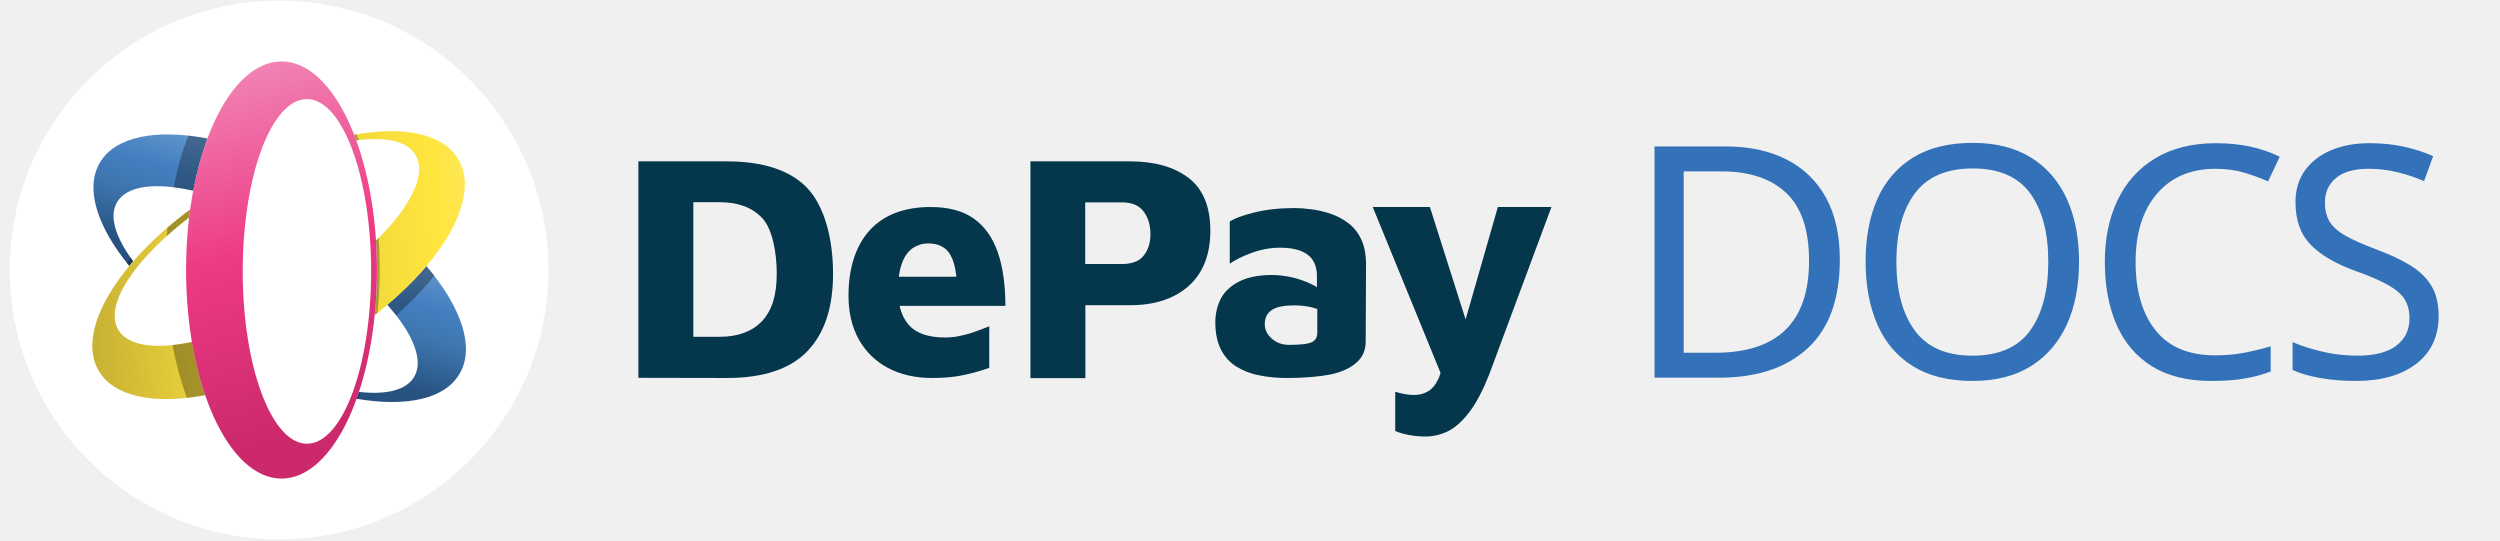
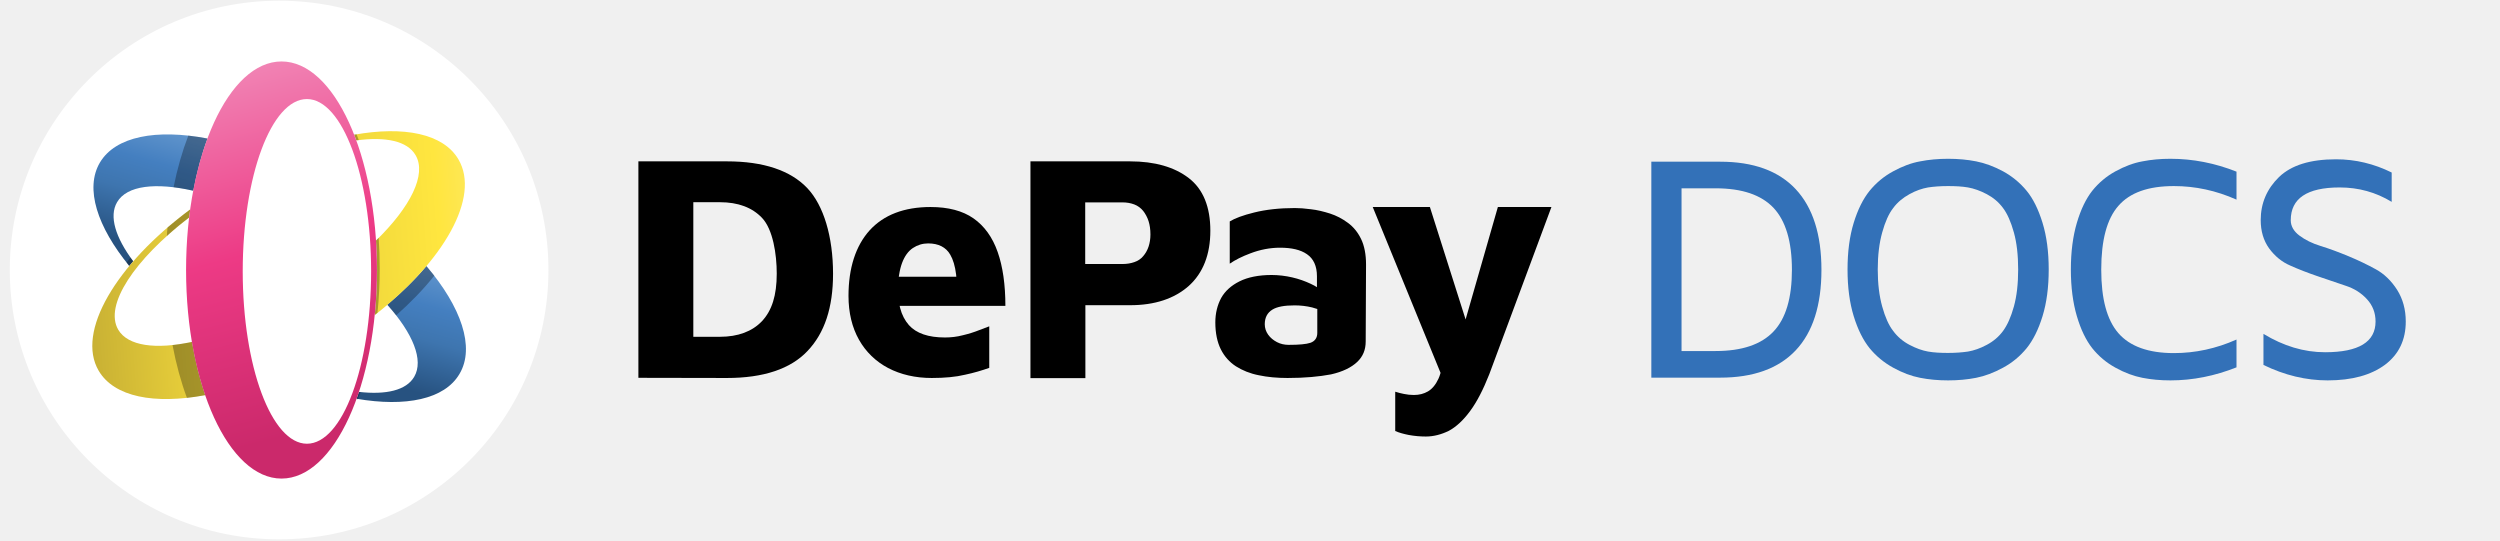
<svg xmlns="http://www.w3.org/2000/svg" version="1.1" id="Wordmark" x="0px" y="0px" viewBox="0 0 1456.4 314.6" style="enable-background:new 0 0 1456.4 314.6;" xml:space="preserve">
  <style type="text/css">
- 	.st0{fill:#3371B8;}
- 	.st1{font-family:'MavenProMedium';}
- 	.st2{font-size:188.689px;}
- 	.st3{letter-spacing:-8;}
- 	.st4{fill:#04364C;}
- 	.st5{fill:#FFFFFF;}
- 	.st6{fill:url(#SVGID_1_);}
- 	.st7{opacity:0.3;enable-background:new    ;}
- 	.st8{fill:url(#SVGID_00000077319664379618490640000010400705741805568957_);}
- 	.st9{fill:url(#SVGID_00000098186320591064655200000007707447576547110019_);}
- 	.st10{fill:url(#SVGID_00000153686132904935494520000002019962319210137002_);}
- 	.st11{fill:url(#SVGID_00000141416957506243861440000015468202030529165501_);}
+ 	.st0{enable-background:new    ;}
+ 	.st1{fill:#3371B8;}
+ 	.st3{fill:#FFFFFF;}
+ 	.st4{fill:url(#SVGID_1_);}
+ 	.st5{opacity:0.3;enable-background:new    ;}
+ 	.st6{fill:url(#SVGID_00000170278614700706877540000004966082446378374543_);}
+ 	.st7{fill:url(#SVGID_00000171683583399057471940000007556703228290864542_);}
+ 	.st8{fill:url(#SVGID_00000146496666669561973460000012650075431247896244_);}
+ 	.st9{fill:url(#SVGID_00000008827980639813225220000016787066793266255775_);}
</style>
-   <text transform="matrix(1 0 0 1 945.5665 220.0278)" class="st0 st1 st2 st3">DOCS</text>
+   <g class="st0">
+     <path class="st1" d="M962,220V94.2h40.1c19.3,0,34,5.3,44,16c10,10.7,15,26.4,15,47s-5,36.3-15,46.9c-10,10.6-24.7,15.9-44,15.9   H962z M979.6,204.5h19.8c15.4,0,26.6-3.8,33.8-11.4c7.2-7.6,10.7-19.6,10.7-35.9c0-16.5-3.6-28.5-10.7-36.1   c-7.2-7.6-18.4-11.4-33.8-11.4h-19.8V204.5z" />
+     <path class="st1" d="M1079.9,184.2c-2.4-7.8-3.6-16.9-3.6-27.2c0-10.3,1.2-19.4,3.6-27.2c2.4-7.8,5.5-14,9.3-18.7   c3.8-4.6,8.3-8.4,13.7-11.3c5.3-2.9,10.6-4.9,15.7-5.8c5.1-1,10.5-1.5,16.3-1.5c5.8,0,11.2,0.5,16.3,1.5c5.1,1,10.3,2.9,15.7,5.8   c5.3,2.9,9.9,6.7,13.7,11.3c3.8,4.6,6.9,10.9,9.3,18.7c2.4,7.8,3.6,16.9,3.6,27.2c0,10.3-1.2,19.4-3.6,27.2   c-2.4,7.8-5.5,14-9.3,18.7c-3.8,4.6-8.3,8.4-13.7,11.3c-5.3,2.9-10.6,4.9-15.7,5.9c-5.1,1-10.5,1.5-16.3,1.5   c-5.8,0-11.2-0.5-16.3-1.5c-5.1-1-10.3-2.9-15.7-5.9c-5.3-2.9-9.9-6.7-13.7-11.3C1085.4,198.2,1082.3,192,1079.9,184.2z    M1096.5,135.4c-1.7,6.1-2.6,13.3-2.6,21.6s0.9,15.5,2.6,21.6c1.7,6.1,3.8,10.9,6.4,14.2c2.5,3.4,5.7,6.1,9.5,8.1   c3.8,2,7.4,3.3,10.8,3.9c3.4,0.6,7.3,0.8,11.6,0.8c4.4,0,8.3-0.3,11.7-0.8c3.4-0.6,7-1.8,10.9-3.9c3.8-2,7-4.7,9.5-8.1   c2.5-3.4,4.6-8.1,6.3-14.2c1.7-6.1,2.5-13.3,2.5-21.6s-0.8-15.5-2.5-21.6c-1.7-6.1-3.8-10.9-6.3-14.2c-2.5-3.4-5.7-6.1-9.5-8.1   c-3.8-2-7.5-3.3-10.9-3.9c-3.4-0.6-7.3-0.8-11.7-0.8c-4.4,0-8.3,0.3-11.6,0.8c-3.4,0.6-7,1.8-10.8,3.9s-7,4.7-9.5,8.1   C1100.3,124.5,1098.2,129.3,1096.5,135.4z" />
+     <path class="st1" d="M1209.9,184.2c-2.3-7.8-3.5-16.9-3.5-27.2c0-10.3,1.2-19.4,3.5-27.2c2.3-7.8,5.3-14,9-18.7   c3.7-4.6,8.2-8.4,13.5-11.3c5.3-2.9,10.6-4.9,15.7-5.8c5.1-1,10.5-1.5,16.3-1.5c13.1,0,25.9,2.5,38.5,7.5v16.3   c-11.9-5.3-24-7.9-36.5-7.9c-14.9,0-25.6,3.8-32.3,11.5c-6.7,7.6-10,20-10,37.2c0,17,3.3,29.3,10,37c6.7,7.7,17.5,11.6,32.3,11.6   c12.5,0,24.6-2.6,36.5-7.9v16.2c-12.6,5-25.4,7.6-38.5,7.6c-5.8,0-11.2-0.5-16.3-1.5c-5.1-1-10.3-2.9-15.7-5.9   c-5.3-2.9-9.8-6.7-13.5-11.3C1215.2,198.2,1212.2,192,1209.9,184.2z" />
+     <path class="st1" d="M1317,128.2c0-9.8,3.6-18.2,10.7-25.1c7.2-6.9,18.2-10.3,33.2-10.3c11.3,0,22.1,2.6,32.4,7.7v17.1   c-9.2-5.6-19.3-8.4-30.3-8.4c-19,0-28.5,6.4-28.5,19.1c0,3.4,1.7,6.4,5,8.9c3.3,2.5,7.5,4.6,12.4,6.1c4.9,1.5,10.3,3.5,16.1,5.9   c5.8,2.4,11.2,5,16.1,7.7c4.9,2.7,9,6.7,12.4,12c3.3,5.3,5,11.4,5,18.4c0,10.7-4,19.1-12.1,25.2c-8.1,6-19.2,9.1-33.4,9.1   c-12.6,0-25.1-3-37.4-9v-18.1c11.7,7.1,23.6,10.7,35.9,10.7c19.6,0,29.4-6,29.4-17.9c0-5.1-1.7-9.4-5-13c-3.3-3.6-7.4-6.2-12.3-7.8   l-16.2-5.5c-5.9-2-11.3-4.1-16.2-6.3c-4.9-2.1-9-5.5-12.3-10C1318.6,140.1,1317,134.6,1317,128.2z" />
+   </g>
  <g>
    <g id="Text_00000142153454512442563100000014113181760776693410_">
-       <path class="st4" d="M371.9,220.1V94h51.6c21.3,0,37.1,5.3,46.9,15.7c9.4,10,14.9,28.1,14.9,49.8c0,19.7-4.9,34.5-14.9,45    c-9.8,10.4-25.6,15.7-46.9,15.7L371.9,220.1L371.9,220.1z M403.9,196.2h15.5c10.5,0,18.8-3.1,24.5-9.1c5.8-6.2,8.6-15,8.6-27.7    c0-11.3-2.2-25.8-8.6-32.5c-5.7-6-13.9-9.1-24.5-9.1h-15.5V196.2z" />
-       <path class="st4" d="M372.8,219.2V94.9h50.7c21,0,36.6,5.2,46.3,15.4c9.3,9.8,14.6,27.7,14.6,49.1c0,19.5-4.8,34-14.6,44.4    c-9.7,10.2-25.2,15.4-46.3,15.4L372.8,219.2L372.8,219.2z M403,197.1h16.4c10.8,0,19.2-3.1,25.1-9.4c6-6.4,8.8-15.4,8.8-28.4    c0-11.5-2.3-26.2-8.8-33.1c-5.9-6.2-14.3-9.4-25.1-9.4H403V197.1z" />
-       <path class="st4" d="M542.8,220.2c-9.6,0-18.1-2-25.4-5.8c-7.2-3.8-13-9.4-17-16.5s-6.1-15.7-6.1-25.5c0-16.3,4.2-29.2,12.3-38.2    c8.2-9,20.1-13.6,35.5-13.6c10.3,0,18.7,2.2,25,6.6c6.3,4.4,11.1,11,14.1,19.6c3,8.5,4.5,19.1,4.5,31.4h-61.6l0.3,1.3    c1,3.9,2.8,7.3,5.1,9.9c4.3,4.8,11.3,7.2,21,7.2c3.5,0,7-0.4,10.4-1.3c3.4-0.8,6.6-1.8,9.6-3c2.2-0.8,4.2-1.6,5.8-2.2v24.2    c-4.2,1.5-8.9,2.9-14.1,4C556.9,219.6,550.3,220.2,542.8,220.2z M540.7,141.8c-3.2,0-6.2,0.9-8.9,2.7s-4.8,4.7-6.3,8.7    c-0.7,1.9-1.3,4.2-1.7,6.8l-0.2,1.2h33.5L557,160c-0.6-5-1.8-8.9-3.4-11.6C551.1,144,546.7,141.8,540.7,141.8z" />
-       <path class="st4" d="M542.8,219.3c-9.4,0-17.8-1.9-25-5.7c-7.1-3.8-12.7-9.2-16.6-16.2c-4-7-6-15.5-6-25.1    c0-16.1,4.1-28.8,12.1-37.6c8-8.8,19.7-13.3,34.9-13.3c10.1,0,18.3,2.2,24.5,6.4c6.1,4.3,10.8,10.7,13.8,19.2    c2.9,8.2,4.4,18.3,4.4,30.1h-61.8l0.6,2.4c1.1,4.1,2.9,7.5,5.3,10.3c4.4,5,11.7,7.5,21.7,7.5c3.5,0,7.1-0.4,10.6-1.3    c3.4-0.8,6.7-1.8,9.7-3c1.7-0.7,3.3-1.2,4.6-1.7v22.2c-4,1.4-8.5,2.7-13.4,3.8C556.8,218.7,550.3,219.3,542.8,219.3z M540.7,140.9    c-3.4,0-6.5,1-9.4,2.9c-2.8,1.9-5.1,5-6.7,9.1c-0.8,2-1.3,4.4-1.7,7l-0.3,2.2h35.6l-0.3-2.2c-0.7-5.2-1.8-9.2-3.5-11.9    C551.7,143.2,547.1,140.9,540.7,140.9z" />
-       <path class="st4" d="M600.3,220.2V94h58c14.4,0,25.9,3.3,34.3,9.8c8.3,6.4,12.5,16.7,12.5,30.6c0,13.8-4.2,24.6-12.5,32.1    c-8.4,7.5-19.9,11.3-34.2,11.3h-26.1v42.5h-32V220.2z M632.3,153.8H654c2.5,0,4.8-0.4,6.8-1.1c2.1-0.7,3.9-1.9,5.2-3.5    c1.3-1.5,2.4-3.4,3.1-5.5c0.7-2.1,1.1-4.5,1.1-7.1c0-3-0.4-5.6-1.1-7.8c-0.7-2.2-1.8-4.2-3.1-5.9c-1.4-1.7-3.1-3-5.2-3.8    c-2.1-0.8-4.4-1.2-6.9-1.2h-21.7v35.9H632.3z" />
-       <path class="st4" d="M601.2,219.3V94.9h57.1c14.2,0,25.5,3.2,33.7,9.6c8.1,6.2,12.1,16.3,12.1,29.9c0,13.5-4.1,24.1-12.2,31.4    c-8.2,7.3-19.5,11.1-33.6,11.1h-27v42.5L601.2,219.3L601.2,219.3z M631.4,154.7H654c2.6,0,5-0.4,7.1-1.1c2.2-0.8,4.1-2.1,5.6-3.8    c1.4-1.6,2.5-3.6,3.3-5.8s1.1-4.7,1.1-7.4c0-3.1-0.4-5.8-1.1-8.1c-0.8-2.3-1.9-4.4-3.2-6.2c-1.5-1.8-3.4-3.2-5.6-4.1    c-2.2-0.8-4.6-1.3-7.2-1.3h-22.6L631.4,154.7L631.4,154.7z" />
-       <path class="st4" d="M750.1,220.2c-6,0-11.7-0.5-16.8-1.6c-5.1-1-9.5-2.8-13.3-5.2c-3.7-2.4-6.7-5.7-8.8-9.9s-3.2-9.5-3.2-15.7    c0-5.3,1.2-10.1,3.4-14.2c2.3-4.1,5.9-7.3,10.7-9.7s11.1-3.7,18.7-3.7c4,0,8.1,0.5,12,1.4s7.5,2.2,10.7,3.7    c0.8,0.4,1.5,0.8,2.2,1.1l1.5,0.9v-6.4c0-5.9-2-10.2-5.8-12.8c-3.7-2.6-9-3.8-15.7-3.8c-5.7,0-11.6,1.1-17.3,3.3    c-4.8,1.8-8.8,3.8-12,6V129c2.9-1.8,7.7-3.6,14.2-5.2c6.8-1.7,14.8-2.6,23.7-2.6c2.6,0,5.7,0.2,9.4,0.7c3.6,0.4,7.3,1.3,11.1,2.5    c3.7,1.2,7.2,3,10.4,5.4c3.2,2.3,5.8,5.5,7.7,9.4s2.9,8.9,2.9,14.9l-0.2,44.8c0,4.9-1.6,8.8-5,12s-8.5,5.7-15.2,7.2    C768.6,219.4,760.1,220.2,750.1,220.2z M754.2,177.9c-6,0-10.3,0.8-13,2.5c-2.9,1.8-4.4,4.6-4.4,8.5c0,2.2,0.7,4.3,2,6.1    s3,3.2,5.1,4.3s4.4,1.6,6.8,1.6c6.2,0,10.3-0.4,12.7-1.2c2.6-0.9,4-2.9,4-5.7v-14l-0.7-0.2c-0.8-0.2-1.5-0.5-2.3-0.7    C761.1,178.3,757.7,177.9,754.2,177.9z" />
-       <path class="st4" d="M750.1,219.3c-6,0-11.6-0.5-16.6-1.6c-5-1-9.3-2.7-13-5.1c-3.6-2.3-6.4-5.5-8.4-9.6s-3.1-9.2-3.1-15.3    c0-5.2,1.1-9.8,3.3-13.7s5.6-7.1,10.3-9.4c4.7-2.4,10.9-3.6,18.3-3.6c4,0,7.9,0.5,11.8,1.4c3.8,0.9,7.4,2.1,10.5,3.6    c0.8,0.4,1.5,0.7,2.1,1.1l2.9,1.6v-8c0-6.2-2.1-10.7-6.2-13.5c-3.9-2.7-9.4-4-16.2-4c-5.9,0-11.8,1.1-17.6,3.3    c-4.2,1.6-7.8,3.3-10.7,5.2v-22.4c2.9-1.7,7.4-3.3,13.5-4.8c6.8-1.7,14.7-2.6,23.5-2.6c2.5,0,5.7,0.2,9.3,0.6s7.2,1.2,10.9,2.5    c3.6,1.2,7,3,10.2,5.3c3.1,2.2,5.5,5.3,7.4,9.1s2.8,8.7,2.8,14.5l-0.2,44.8c0,4.6-1.6,8.4-4.8,11.4c-3.3,3.1-8.3,5.5-14.8,6.9    C768.5,218.5,760.1,219.3,750.1,219.3z M754.2,177c-6.2,0-10.6,0.9-13.5,2.6c-3.2,1.9-4.8,5.1-4.8,9.3c0,2.4,0.7,4.6,2.2,6.6    c1.4,1.9,3.2,3.4,5.4,4.5s4.6,1.7,7.2,1.7c6.3,0,10.5-0.4,13-1.2c3-1,4.6-3.3,4.6-6.5v-14.6L767,179c-0.8-0.2-1.6-0.5-2.4-0.7    C761.2,177.4,757.8,177,754.2,177z" />
-       <path class="st4" d="M830.6,254.3c-3.3,0-6.6-0.3-9.9-0.9c-3-0.6-5.6-1.3-7.9-2.3v-22.9c1.9,0.6,3.6,1,5.1,1.3    c1.9,0.4,3.8,0.6,5.8,0.6c3.1,0,5.8-0.7,8.2-2.1c2.4-1.4,4.5-3.9,6.1-7.4c0.4-0.9,0.8-1.9,1.1-3l0.1-0.4l-39.5-96.6H833l20.8,65.5    l18.8-65.5h31.2L867.6,218c-3.5,8.9-7.2,16.1-11.2,21.5c-3.9,5.3-8.1,9.2-12.4,11.5C839.7,253.1,835.2,254.3,830.6,254.3z" />
-       <path class="st4" d="M830.6,253.4c-3.2,0-6.5-0.3-9.7-0.9c-2.7-0.5-5.1-1.2-7.2-2v-21.1c1.4,0.4,2.8,0.7,4,1    c1.9,0.4,3.9,0.6,5.9,0.6c3.2,0,6.1-0.8,8.7-2.2c2.6-1.5,4.8-4.1,6.4-7.8c0.4-0.9,0.8-2,1.2-3.1l0.2-0.7L801,121.5h31.2l21.5,67.7    l19.4-67.7h29.2l-35.7,96.2c-3.4,8.8-7.1,16-11,21.3c-3.8,5.2-7.9,9-12.1,11.2C839.4,252.2,835,253.4,830.6,253.4z" />
+       <path class="st2" d="M371.9,220.1V94h51.6c21.3,0,37.1,5.3,46.9,15.7c9.4,10,14.9,28.1,14.9,49.8c0,19.7-4.9,34.5-14.9,45    c-9.8,10.4-25.6,15.7-46.9,15.7L371.9,220.1L371.9,220.1z M403.9,196.2h15.5c10.5,0,18.8-3.1,24.5-9.1c5.8-6.2,8.6-15,8.6-27.7    c0-11.3-2.2-25.8-8.6-32.5c-5.7-6-13.9-9.1-24.5-9.1h-15.5V196.2z" />
+       <path class="st2" d="M372.8,219.2V94.9h50.7c21,0,36.6,5.2,46.3,15.4c9.3,9.8,14.6,27.7,14.6,49.1c0,19.5-4.8,34-14.6,44.4    c-9.7,10.2-25.2,15.4-46.3,15.4L372.8,219.2L372.8,219.2z M403,197.1h16.4c10.8,0,19.2-3.1,25.1-9.4c6-6.4,8.8-15.4,8.8-28.4    c0-11.5-2.3-26.2-8.8-33.1c-5.9-6.2-14.3-9.4-25.1-9.4H403V197.1z" />
+       <path class="st2" d="M542.8,220.2c-9.6,0-18.1-2-25.4-5.8c-7.2-3.8-13-9.4-17-16.5s-6.1-15.7-6.1-25.5c0-16.3,4.2-29.2,12.3-38.2    c8.2-9,20.1-13.6,35.5-13.6c10.3,0,18.7,2.2,25,6.6c6.3,4.4,11.1,11,14.1,19.6c3,8.5,4.5,19.1,4.5,31.4h-61.6l0.3,1.3    c1,3.9,2.8,7.3,5.1,9.9c4.3,4.8,11.3,7.2,21,7.2c3.5,0,7-0.4,10.4-1.3c3.4-0.8,6.6-1.8,9.6-3c2.2-0.8,4.2-1.6,5.8-2.2v24.2    c-4.2,1.5-8.9,2.9-14.1,4C556.9,219.6,550.3,220.2,542.8,220.2z M540.7,141.8c-3.2,0-6.2,0.9-8.9,2.7s-4.8,4.7-6.3,8.7    c-0.7,1.9-1.3,4.2-1.7,6.8l-0.2,1.2h33.5L557,160c-0.6-5-1.8-8.9-3.4-11.6C551.1,144,546.7,141.8,540.7,141.8z" />
+       <path class="st2" d="M542.8,219.3c-9.4,0-17.8-1.9-25-5.7c-7.1-3.8-12.7-9.2-16.6-16.2c-4-7-6-15.5-6-25.1    c0-16.1,4.1-28.8,12.1-37.6c8-8.8,19.7-13.3,34.9-13.3c10.1,0,18.3,2.2,24.5,6.4c6.1,4.3,10.8,10.7,13.8,19.2    c2.9,8.2,4.4,18.3,4.4,30.1h-61.8l0.6,2.4c1.1,4.1,2.9,7.5,5.3,10.3c4.4,5,11.7,7.5,21.7,7.5c3.5,0,7.1-0.4,10.6-1.3    c3.4-0.8,6.7-1.8,9.7-3c1.7-0.7,3.3-1.2,4.6-1.7v22.2c-4,1.4-8.5,2.7-13.4,3.8C556.8,218.7,550.3,219.3,542.8,219.3z M540.7,140.9    c-3.4,0-6.5,1-9.4,2.9c-2.8,1.9-5.1,5-6.7,9.1c-0.8,2-1.3,4.4-1.7,7l-0.3,2.2h35.6l-0.3-2.2c-0.7-5.2-1.8-9.2-3.5-11.9    C551.7,143.2,547.1,140.9,540.7,140.9z" />
+       <path class="st2" d="M600.3,220.2V94h58c14.4,0,25.9,3.3,34.3,9.8c8.3,6.4,12.5,16.7,12.5,30.6c0,13.8-4.2,24.6-12.5,32.1    c-8.4,7.5-19.9,11.3-34.2,11.3h-26.1v42.5h-32V220.2z M632.3,153.8H654c2.5,0,4.8-0.4,6.8-1.1c2.1-0.7,3.9-1.9,5.2-3.5    c1.3-1.5,2.4-3.4,3.1-5.5c0.7-2.1,1.1-4.5,1.1-7.1c0-3-0.4-5.6-1.1-7.8c-0.7-2.2-1.8-4.2-3.1-5.9c-1.4-1.7-3.1-3-5.2-3.8    c-2.1-0.8-4.4-1.2-6.9-1.2h-21.7v35.9L632.3,153.8L632.3,153.8z" />
+       <path class="st2" d="M601.2,219.3V94.9h57.1c14.2,0,25.5,3.2,33.7,9.6c8.1,6.2,12.1,16.3,12.1,29.9c0,13.5-4.1,24.1-12.2,31.4    c-8.2,7.3-19.5,11.1-33.6,11.1h-27v42.5L601.2,219.3L601.2,219.3z M631.4,154.7H654c2.6,0,5-0.4,7.1-1.1c2.2-0.8,4.1-2.1,5.6-3.8    c1.4-1.6,2.5-3.6,3.3-5.8s1.1-4.7,1.1-7.4c0-3.1-0.4-5.8-1.1-8.1c-0.8-2.3-1.9-4.4-3.2-6.2c-1.5-1.8-3.4-3.2-5.6-4.1    c-2.2-0.8-4.6-1.3-7.2-1.3h-22.6L631.4,154.7L631.4,154.7z" />
+       <path class="st2" d="M750.1,220.2c-6,0-11.7-0.5-16.8-1.6c-5.1-1-9.5-2.8-13.3-5.2c-3.7-2.4-6.7-5.7-8.8-9.9s-3.2-9.5-3.2-15.7    c0-5.3,1.2-10.1,3.4-14.2c2.3-4.1,5.9-7.3,10.7-9.7s11.1-3.7,18.7-3.7c4,0,8.1,0.5,12,1.4s7.5,2.2,10.7,3.7    c0.8,0.4,1.5,0.8,2.2,1.1l1.5,0.9v-6.4c0-5.9-2-10.2-5.8-12.8c-3.7-2.6-9-3.8-15.7-3.8c-5.7,0-11.6,1.1-17.3,3.3    c-4.8,1.8-8.8,3.8-12,6V129c2.9-1.8,7.7-3.6,14.2-5.2c6.8-1.7,14.8-2.6,23.7-2.6c2.6,0,5.7,0.2,9.4,0.7c3.6,0.4,7.3,1.3,11.1,2.5    c3.7,1.2,7.2,3,10.4,5.4c3.2,2.3,5.8,5.5,7.7,9.4s2.9,8.9,2.9,14.9l-0.2,44.8c0,4.9-1.6,8.8-5,12s-8.5,5.7-15.2,7.2    C768.6,219.4,760.1,220.2,750.1,220.2z M754.2,177.9c-6,0-10.3,0.8-13,2.5c-2.9,1.8-4.4,4.6-4.4,8.5c0,2.2,0.7,4.3,2,6.1    s3,3.2,5.1,4.3s4.4,1.6,6.8,1.6c6.2,0,10.3-0.4,12.7-1.2c2.6-0.9,4-2.9,4-5.7v-14l-0.7-0.2c-0.8-0.2-1.5-0.5-2.3-0.7    C761.1,178.3,757.7,177.9,754.2,177.9z" />
+       <path class="st2" d="M750.1,219.3c-6,0-11.6-0.5-16.6-1.6c-5-1-9.3-2.7-13-5.1c-3.6-2.3-6.4-5.5-8.4-9.6s-3.1-9.2-3.1-15.3    c0-5.2,1.1-9.8,3.3-13.7s5.6-7.1,10.3-9.4c4.7-2.4,10.9-3.6,18.3-3.6c4,0,7.9,0.5,11.8,1.4c3.8,0.9,7.4,2.1,10.5,3.6    c0.8,0.4,1.5,0.7,2.1,1.1l2.9,1.6v-8c0-6.2-2.1-10.7-6.2-13.5c-3.9-2.7-9.4-4-16.2-4c-5.9,0-11.8,1.1-17.6,3.3    c-4.2,1.6-7.8,3.3-10.7,5.2v-22.4c2.9-1.7,7.4-3.3,13.5-4.8c6.8-1.7,14.7-2.6,23.5-2.6c2.5,0,5.7,0.2,9.3,0.6s7.2,1.2,10.9,2.5    c3.6,1.2,7,3,10.2,5.3c3.1,2.2,5.5,5.3,7.4,9.1s2.8,8.7,2.8,14.5l-0.2,44.8c0,4.6-1.6,8.4-4.8,11.4c-3.3,3.1-8.3,5.5-14.8,6.9    C768.5,218.5,760.1,219.3,750.1,219.3z M754.2,177c-6.2,0-10.6,0.9-13.5,2.6c-3.2,1.9-4.8,5.1-4.8,9.3c0,2.4,0.7,4.6,2.2,6.6    c1.4,1.9,3.2,3.4,5.4,4.5s4.6,1.7,7.2,1.7c6.3,0,10.5-0.4,13-1.2c3-1,4.6-3.3,4.6-6.5v-14.6L767,179c-0.8-0.2-1.6-0.5-2.4-0.7    C761.2,177.4,757.8,177,754.2,177z" />
+       <path class="st2" d="M830.6,254.3c-3.3,0-6.6-0.3-9.9-0.9c-3-0.6-5.6-1.3-7.9-2.3v-22.9c1.9,0.6,3.6,1,5.1,1.3    c1.9,0.4,3.8,0.6,5.8,0.6c3.1,0,5.8-0.7,8.2-2.1c2.4-1.4,4.5-3.9,6.1-7.4c0.4-0.9,0.8-1.9,1.1-3l0.1-0.4l-39.5-96.6H833l20.8,65.5    l18.8-65.5h31.2L867.6,218c-3.5,8.9-7.2,16.1-11.2,21.5c-3.9,5.3-8.1,9.2-12.4,11.5C839.7,253.1,835.2,254.3,830.6,254.3z" />
+       <path class="st2" d="M830.6,253.4c-3.2,0-6.5-0.3-9.7-0.9c-2.7-0.5-5.1-1.2-7.2-2v-21.1c1.4,0.4,2.8,0.7,4,1    c1.9,0.4,3.9,0.6,5.9,0.6c3.2,0,6.1-0.8,8.7-2.2c2.6-1.5,4.8-4.1,6.4-7.8c0.4-0.9,0.8-2,1.2-3.1l0.2-0.7L801,121.5h31.2l21.5,67.7    l19.4-67.7h29.2l-35.7,96.2c-3.4,8.8-7.1,16-11,21.3c-3.8,5.2-7.9,9-12.1,11.2C839.4,252.2,835,253.4,830.6,253.4z" />
    </g>
    <g id="Logo_00000113354540007889316140000014440495299262394241_">
-       <circle id="Circle_00000040537712671145443240000001545384219573553832_" class="st5" cx="162.6" cy="157.3" r="156.9" />
+       <circle id="Circle_00000040537712671145443240000001545384219573553832_" class="st3" cx="162.6" cy="157.3" r="156.9" />
      <g id="Logo_00000131353481917118057690000010489182587420311718_">
-         <linearGradient id="SVGID_1_" gradientUnits="userSpaceOnUse" x1="98.381" y1="258.717" x2="74.165" y2="172.664" gradientTransform="matrix(1 0 0 -1 0 313.8898)">
+         <linearGradient id="SVGID_1_" gradientUnits="userSpaceOnUse" x1="98.381" y1="583.173" x2="74.165" y2="669.226" gradientTransform="matrix(1 0 0 1 0 -528)">
          <stop offset="8.973507e-02" style="stop-color:#6FA0D3" />
          <stop offset="0.449" style="stop-color:#447FC0" />
          <stop offset="0.661" style="stop-color:#3E75AF" />
          <stop offset="1" style="stop-color:#275280" />
        </linearGradient>
-         <path class="st6" d="M77.6,152.2c-10.3-13.8-14.2-26.2-9.4-34.4c5.7-9.8,22.5-11.6,44.4-6.7c2.1-11,4.9-21.3,8.3-30.4     c-29.8-5.7-53.6-1.3-62.7,14c-8.9,15.1-1.5,37.5,17.1,60.2C76,154.1,76.8,153.1,77.6,152.2z" />
-         <path class="st7" d="M77.6,152.2c-0.6-0.7-1.1-1.5-1.6-2.2c-0.8,1-1.5,2-2.3,3c0.5,0.7,1.1,1.3,1.6,2     C76,154.1,76.8,153.1,77.6,152.2z" />
-         <path class="st7" d="M112.6,111.1c2.1-11,4.9-21.3,8.3-30.4c-3.8-0.7-7.6-1.3-11.2-1.7c-3.5,9.1-6.4,19.2-8.6,30.1     C104.7,109.5,108.6,110.2,112.6,111.1z" />
-         <linearGradient id="SVGID_00000098900798216511467500000002113441155216782769_" gradientUnits="userSpaceOnUse" x1="262.267" y1="174.538" x2="237.553" y2="86.715" gradientTransform="matrix(1 0 0 -1 0 313.8898)">
+         <path class="st4" d="M77.6,152.2c-10.3-13.8-14.2-26.2-9.4-34.4c5.7-9.8,22.5-11.6,44.4-6.7c2.1-11,4.9-21.3,8.3-30.4     c-29.8-5.7-53.6-1.3-62.7,14c-8.9,15.1-1.5,37.5,17.1,60.2C76,154.1,76.8,153.1,77.6,152.2z" />
+         <path class="st5" d="M77.6,152.2c-0.6-0.7-1.1-1.5-1.6-2.2c-0.8,1-1.5,2-2.3,3c0.5,0.7,1.1,1.3,1.6,2     C76,154.1,76.8,153.1,77.6,152.2z" />
+         <path class="st5" d="M112.6,111.1c2.1-11,4.9-21.3,8.3-30.4c-3.8-0.7-7.6-1.3-11.2-1.7c-3.5,9.1-6.4,19.2-8.6,30.1     C104.7,109.5,108.6,110.2,112.6,111.1z" />
+         <linearGradient id="SVGID_00000167367101233461646310000016432286250008120225_" gradientUnits="userSpaceOnUse" x1="262.267" y1="667.352" x2="237.553" y2="755.175" gradientTransform="matrix(1 0 0 1 0 -528)">
          <stop offset="8.973507e-02" style="stop-color:#6FA0D3" />
          <stop offset="0.449" style="stop-color:#447FC0" />
          <stop offset="0.661" style="stop-color:#3E75AF" />
          <stop offset="1" style="stop-color:#275280" />
        </linearGradient>
-         <path style="fill:url(#SVGID_00000098900798216511467500000002113441155216782769_);" d="M248.4,155     c-6.4,7.6-14.1,15.2-22.8,22.5c14.9,16.7,21.4,32.3,15.7,42c-4.6,7.9-16.4,10.6-32.2,8.8c-0.4,1.4-0.9,2.7-1.4,4     c28.5,4.9,51.3,0.4,60-14.5C276.9,202.3,268.6,178.7,248.4,155z" />
-         <path class="st7" d="M248.4,155c-6.4,7.6-14.1,15.2-22.8,22.5c1.9,2.1,3.6,4.2,5.2,6.2c8.5-7.5,16-15.3,22.2-23.1     C251.5,158.8,250,156.9,248.4,155z" />
-         <path class="st7" d="M209.1,228.5c-0.4,1.4-0.9,2.7-1.4,4c0.3,0,0.6,0.1,0.8,0.1c0.5-1.3,1-2.7,1.5-4.1     C209.7,228.5,209.4,228.5,209.1,228.5z" />
-         <linearGradient id="SVGID_00000017500293397907080560000002765197698570404022_" gradientUnits="userSpaceOnUse" x1="303.867" y1="151.714" x2="24.466" y2="130.476" gradientTransform="matrix(1 0 0 -1 0 313.8898)">
+         <path style="fill:url(#SVGID_00000167367101233461646310000016432286250008120225_);" d="M248.4,155     c-6.4,7.6-14.1,15.2-22.8,22.5c14.9,16.7,21.4,32.3,15.7,42c-4.6,7.9-16.4,10.6-32.2,8.8c-0.4,1.4-0.9,2.7-1.4,4     c28.5,4.9,51.3,0.4,60-14.5C276.9,202.3,268.6,178.7,248.4,155z" />
+         <path class="st5" d="M248.4,155c-6.4,7.6-14.1,15.2-22.8,22.5c1.9,2.1,3.6,4.2,5.2,6.2c8.5-7.5,16-15.3,22.2-23.1     C251.5,158.8,250,156.9,248.4,155z" />
+         <path class="st5" d="M209.1,228.5c-0.4,1.4-0.9,2.7-1.4,4c0.3,0,0.6,0.1,0.8,0.1c0.5-1.3,1-2.7,1.5-4.1     C209.7,228.5,209.4,228.5,209.1,228.5z" />
+         <linearGradient id="SVGID_00000019667322438791641320000008626069352908732339_" gradientUnits="userSpaceOnUse" x1="303.867" y1="690.176" x2="24.466" y2="711.413" gradientTransform="matrix(1 0 0 1 0 -528)">
          <stop offset="8.882481e-02" style="stop-color:#FCE876" />
          <stop offset="0.517" style="stop-color:#FFE63F" />
          <stop offset="0.699" style="stop-color:#E8CF3A" />
          <stop offset="1" style="stop-color:#B9A231" />
        </linearGradient>
-         <path style="fill:url(#SVGID_00000017500293397907080560000002765197698570404022_);" d="M111.8,199.2     c-21.1,4.5-37.3,2.4-42.9-7.1c-8.4-14.3,9.4-40.9,41.3-65.4c0.2-1.6,0.4-3.2,0.6-4.7c-43.3,32.1-66.6,71.4-53.3,94     c9,15.3,32.5,19.7,62,14.2C116.3,220.8,113.7,210.4,111.8,199.2z" />
-         <linearGradient id="SVGID_00000147211787008036571560000004849393601800504978_" gradientUnits="userSpaceOnUse" x1="300.958" y1="189.99" x2="21.557" y2="168.752" gradientTransform="matrix(1 0 0 -1 0 313.8898)">
+         <path style="fill:url(#SVGID_00000019667322438791641320000008626069352908732339_);" d="M111.8,199.2     c-21.1,4.5-37.3,2.4-42.9-7.1c-8.4-14.3,9.4-40.9,41.3-65.4c0.2-1.6,0.4-3.2,0.6-4.7c-43.3,32.1-66.6,71.4-53.3,94     c9,15.3,32.5,19.7,62,14.2C116.3,220.8,113.7,210.4,111.8,199.2z" />
+         <linearGradient id="SVGID_00000170257348754197685890000007028846645713751170_" gradientUnits="userSpaceOnUse" x1="300.958" y1="651.9" x2="21.557" y2="673.138" gradientTransform="matrix(1 0 0 1 0 -528)">
          <stop offset="0" style="stop-color:#FCE876" />
          <stop offset="0.163" style="stop-color:#FFE63F" />
          <stop offset="1" style="stop-color:#B9A231" />
        </linearGradient>
-         <path style="fill:url(#SVGID_00000147211787008036571560000004849393601800504978_);" d="M267.1,92.9     c-8.8-15.1-31.9-19.6-60.8-14.4c0.4,1.1,0.9,2.2,1.3,3.3c17-2.3,29.7,0.3,34.5,8.6c6.6,11.2-3,30.2-23,49.7     c0.4,5.6,0.6,11.4,0.6,17.2c0,9-0.5,17.8-1.3,26.2C258.7,152,279.9,114.8,267.1,92.9z" />
+         <path style="fill:url(#SVGID_00000170257348754197685890000007028846645713751170_);" d="M267.1,92.9     c-8.8-15.1-31.9-19.6-60.8-14.4c0.4,1.1,0.9,2.2,1.3,3.3c17-2.3,29.7,0.3,34.5,8.6c6.6,11.2-3,30.2-23,49.7     c0.4,5.6,0.6,11.4,0.6,17.2c0,9-0.5,17.8-1.3,26.2C258.7,152,279.9,114.8,267.1,92.9z" />
        <g>
-           <path class="st7" d="M100.5,201c2.1,11.1,4.9,21.4,8.4,30.8c3.4-0.4,7-0.9,10.7-1.6c-3.2-9.4-5.8-19.8-7.7-31      C107.9,200,104.1,200.6,100.5,201z" />
-           <path class="st7" d="M110.2,126.7c0.2-1.6,0.4-3.2,0.6-4.7c-4.6,3.4-9,7-13.2,10.5c-0.2,1.7-0.3,3.3-0.4,5      C101.2,133.8,105.5,130.2,110.2,126.7z" />
+           <path class="st5" d="M100.5,201c2.1,11.1,4.9,21.4,8.4,30.8c3.4-0.4,7-0.9,10.7-1.6c-3.2-9.4-5.8-19.8-7.7-31      C107.9,200,104.1,200.6,100.5,201z" />
+           <path class="st5" d="M110.2,126.7c0.2-1.6,0.4-3.2,0.6-4.7c-4.6,3.4-9,7-13.2,10.5c-0.2,1.7-0.3,3.3-0.4,5      C101.2,133.8,105.5,130.2,110.2,126.7z" />
        </g>
        <g id="Shadow_00000174587287513033788080000018286792767023820692_">
-           <path class="st7" d="M219,140.1c0.4,5.6,0.6,11.4,0.6,17.2c0,9-0.5,17.8-1.3,26.2c0.5-0.4,1.1-0.8,1.6-1.3      c0.9-8.3,1.3-17,1.3-25.8c0-6.1-0.2-12.1-0.6-17.9C220.1,139.1,219.5,139.6,219,140.1z" />
-           <path class="st7" d="M209,81.6c-0.4-1.1-0.9-2.3-1.3-3.4c-0.5,0.1-0.9,0.2-1.4,0.2c0.4,1.1,0.9,2.2,1.3,3.3      C208,81.7,208.5,81.7,209,81.6z" />
+           <path class="st5" d="M219,140.1c0.4,5.6,0.6,11.4,0.6,17.2c0,9-0.5,17.8-1.3,26.2c0.5-0.4,1.1-0.8,1.6-1.3      c0.9-8.3,1.3-17,1.3-25.8c0-6.1-0.2-12.1-0.6-17.9C220.1,139.1,219.5,139.6,219,140.1z" />
+           <path class="st5" d="M209,81.6c-0.4-1.1-0.9-2.3-1.3-3.4c-0.5,0.1-0.9,0.2-1.4,0.2c0.4,1.1,0.9,2.2,1.3,3.3      C208,81.7,208.5,81.7,209,81.6z" />
        </g>
-         <linearGradient id="SVGID_00000113312410054241874120000013201707944983358647_" gradientUnits="userSpaceOnUse" x1="193.688" y1="44.09" x2="132.904" y2="274.428" gradientTransform="matrix(1 0 0 -1 0 313.8898)">
+         <linearGradient id="SVGID_00000005265183364106510180000016595294727500035471_" gradientUnits="userSpaceOnUse" x1="193.688" y1="797.8" x2="132.904" y2="567.462" gradientTransform="matrix(1 0 0 1 0 -528)">
          <stop offset="9.016052e-02" style="stop-color:#CB296B" />
          <stop offset="0.546" style="stop-color:#ED3A85" />
          <stop offset="1" style="stop-color:#F185B5" />
        </linearGradient>
-         <path style="fill:url(#SVGID_00000113312410054241874120000013201707944983358647_);" d="M164,35.8c-30.7,0-55.6,54.4-55.6,121.5     s24.9,121.5,55.6,121.5s55.6-54.4,55.6-121.5S194.7,35.8,164,35.8z M178.8,258.5c-20.6,0-37.4-45-37.4-100.4     c0-55.5,16.7-100.4,37.4-100.4c20.6,0,37.4,45,37.4,100.4C216.2,213.6,199.5,258.5,178.8,258.5z" />
+         <path style="fill:url(#SVGID_00000005265183364106510180000016595294727500035471_);" d="M164,35.8c-30.7,0-55.6,54.4-55.6,121.5     s24.9,121.5,55.6,121.5s55.6-54.4,55.6-121.5S194.7,35.8,164,35.8z M178.8,258.5c-20.6,0-37.4-45-37.4-100.4     c0-55.5,16.7-100.4,37.4-100.4c20.6,0,37.4,45,37.4,100.4C216.2,213.6,199.5,258.5,178.8,258.5z" />
      </g>
    </g>
  </g>
</svg>
